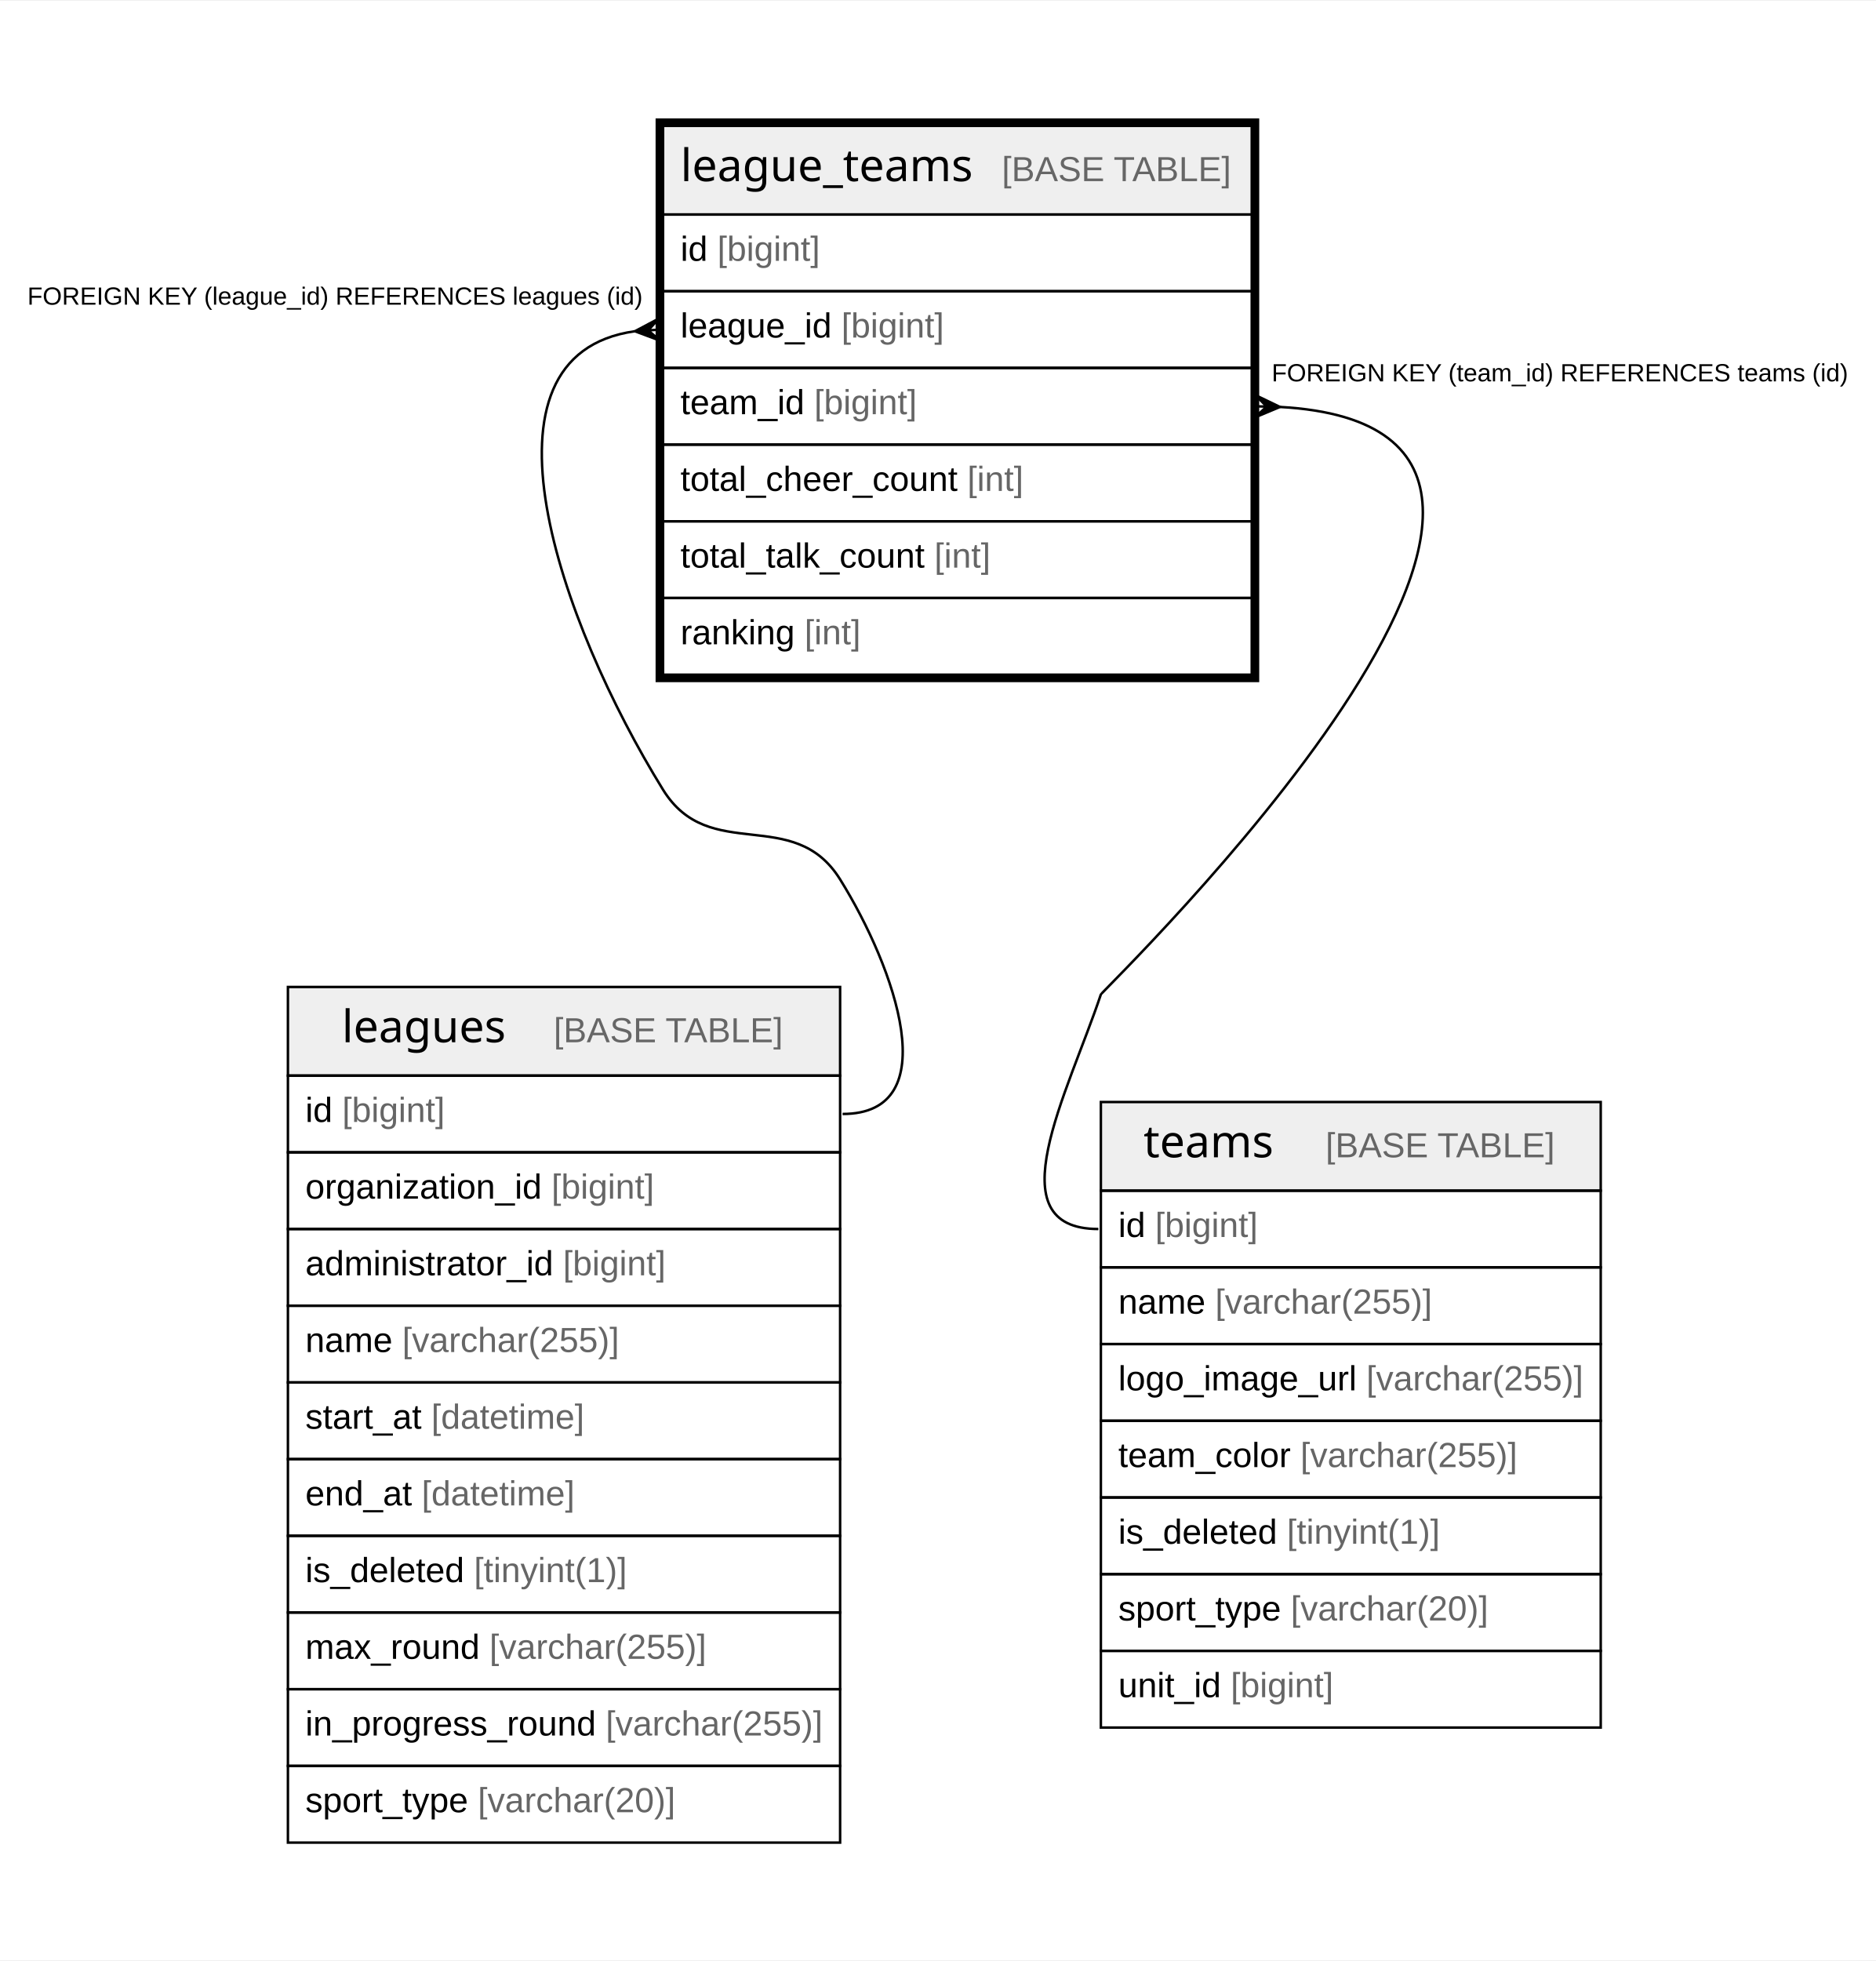
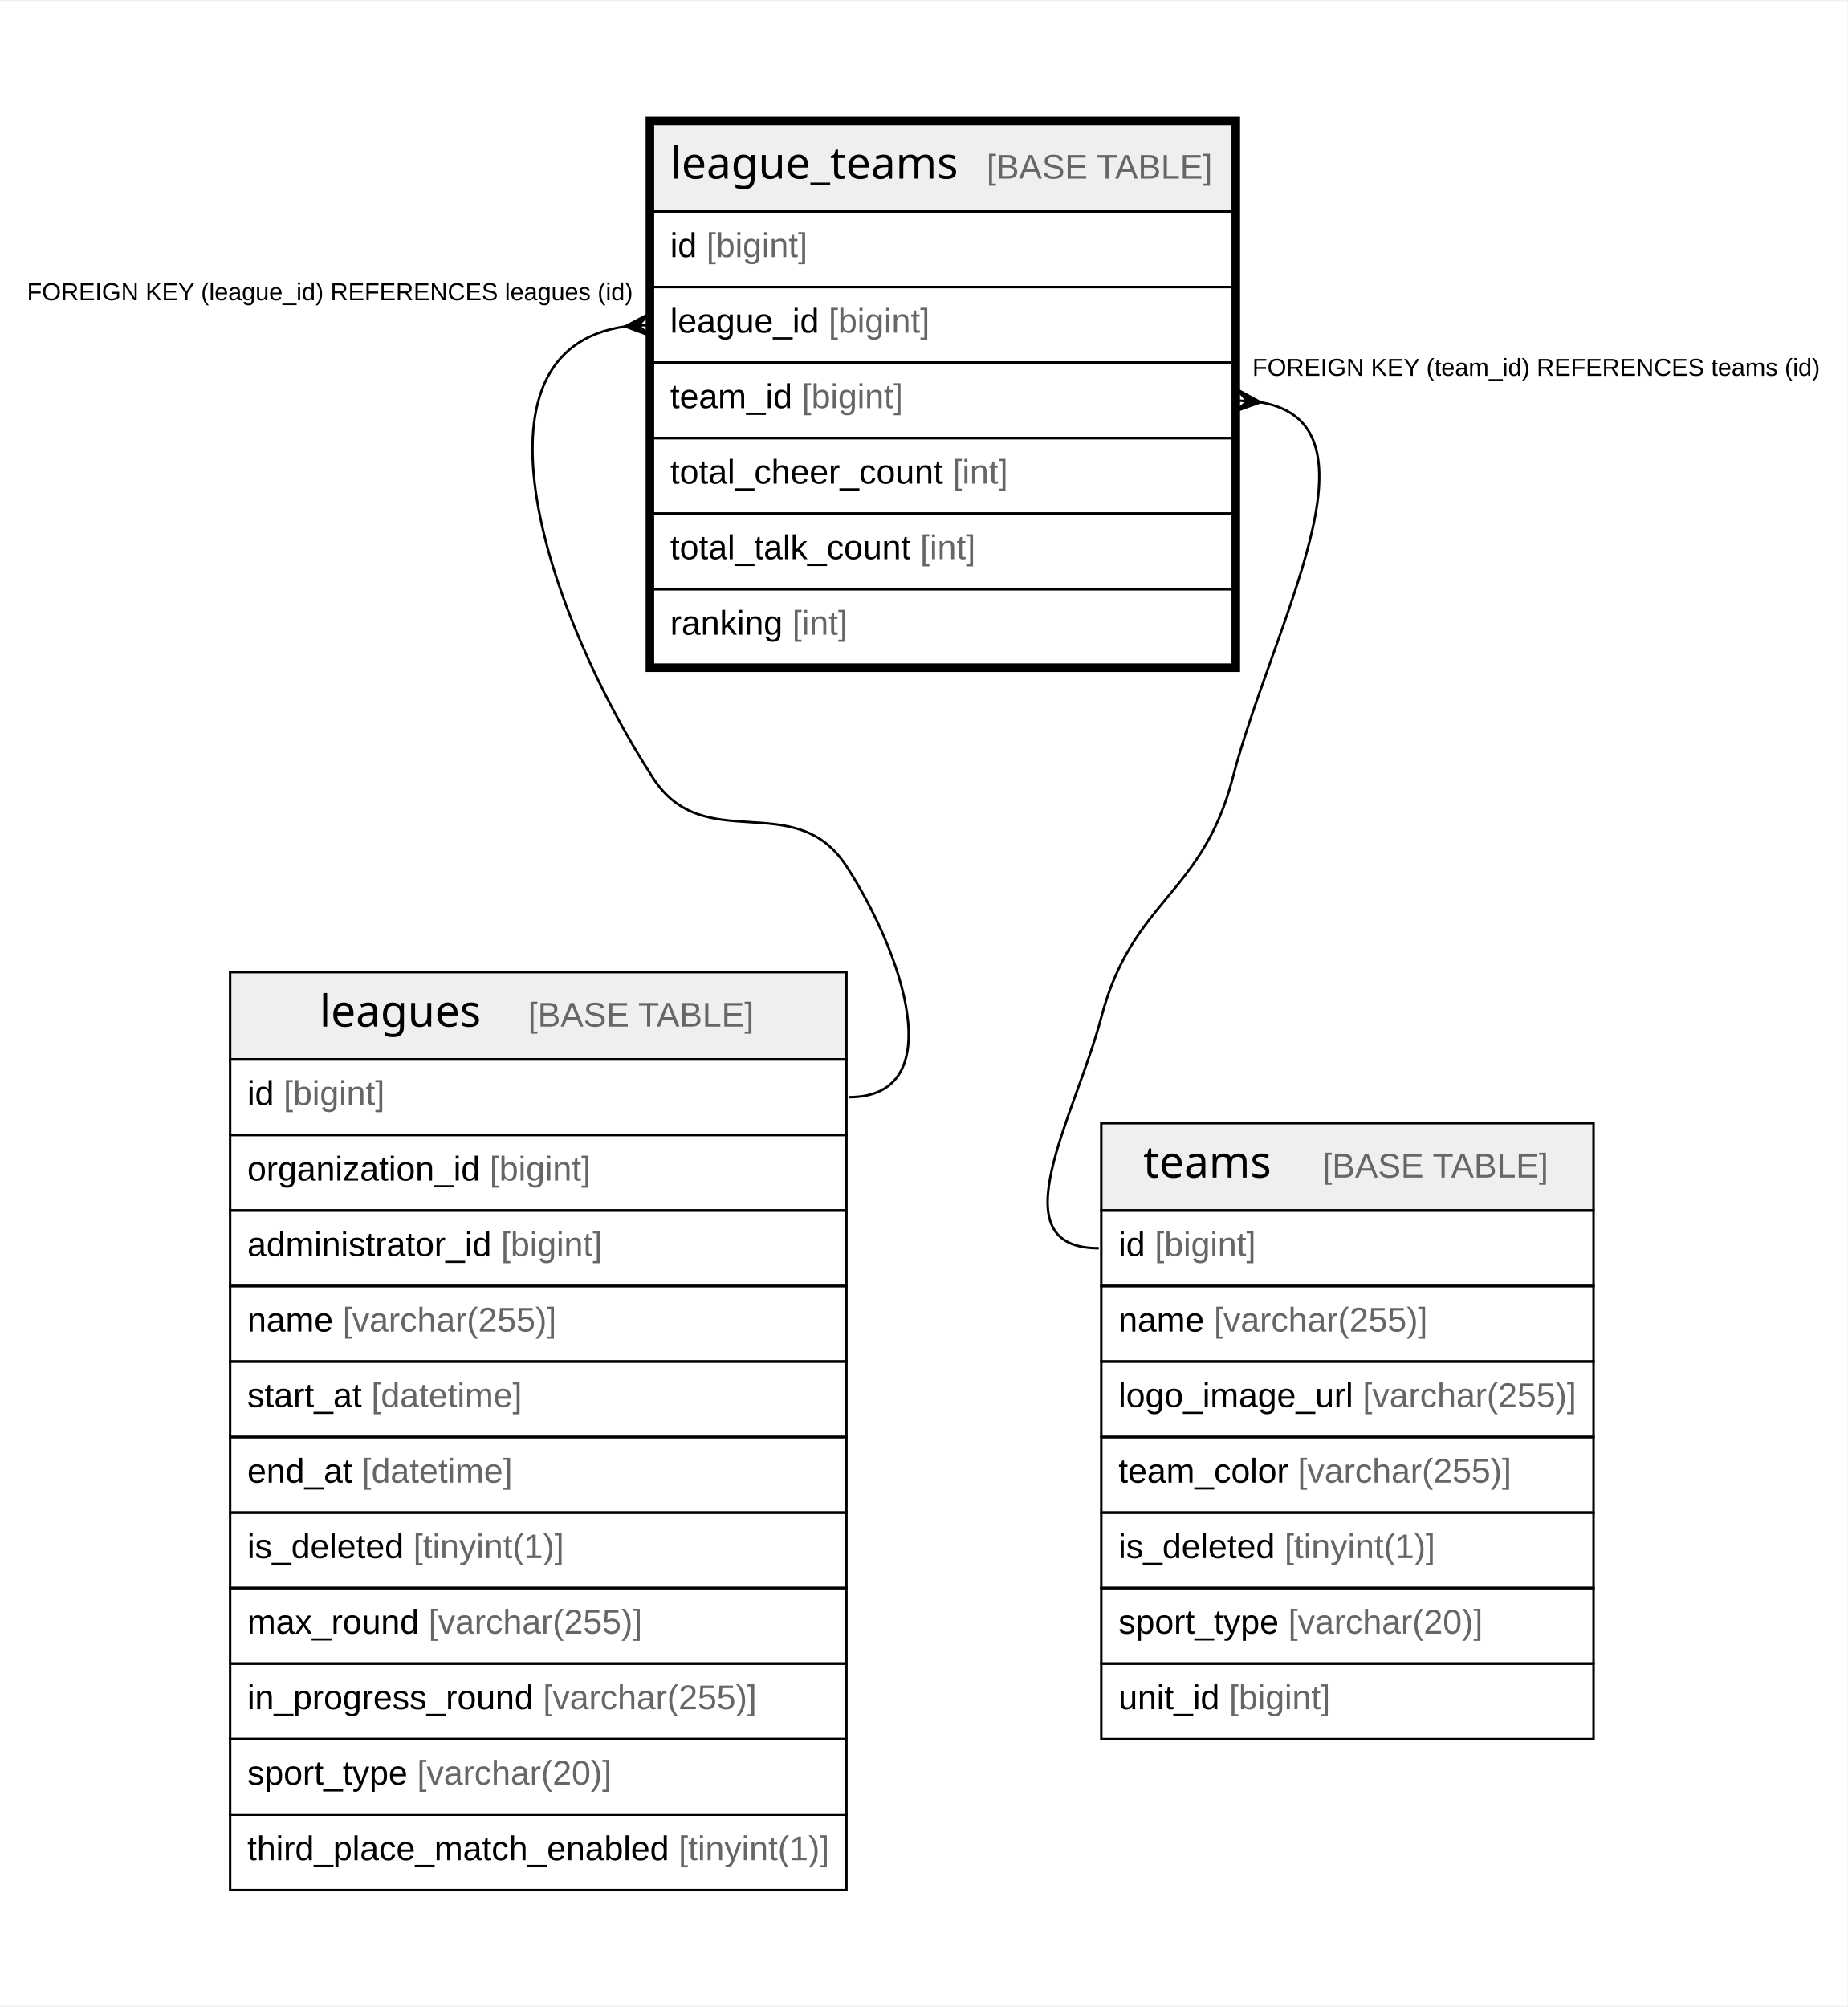
- <svg xmlns="http://www.w3.org/2000/svg" width="753pt" height="787pt" viewBox="0.00 0.00 753.47 786.80">
-   <g id="graph0" class="graph" transform="scale(1 1) rotate(0) translate(4 782.8)">
-     <polygon fill="white" stroke="none" points="-4,4 -4,-782.8 749.47,-782.8 749.47,4 -4,4" />
+ <svg xmlns="http://www.w3.org/2000/svg" width="753pt" height="818pt" viewBox="0.00 0.00 753.47 817.60">
+   <g id="graph0" class="graph" transform="scale(1 1) rotate(0) translate(4 813.6)">
+     <polygon fill="white" stroke="none" points="-4,4 -4,-813.6 749.47,-813.6 749.47,4 -4,4" />
    <g id="node1" class="node">
-       <polygon fill="#efefef" stroke="none" points="262.31,-697 262.31,-732.6 498.75,-732.6 498.75,-697 262.31,-697" />
-       <polygon fill="none" stroke="black" points="262.31,-697 262.31,-732.6 498.75,-732.6 498.75,-697 262.31,-697" />
-       <text text-anchor="start" x="269.31" y="-710.4" font-family="Arial Bold" font-size="18.00">league_teams</text>
-       <text text-anchor="start" x="367.26" y="-710.4" font-family="Arial" font-size="14.00">    </text>
-       <text text-anchor="start" x="398.38" y="-710.4" font-family="Arial" font-size="14.00" fill="#666666">[BASE TABLE]</text>
+       <polygon fill="#efefef" stroke="none" points="262.31,-727.8 262.31,-763.4 498.75,-763.4 498.75,-727.8 262.31,-727.8" />
+       <polygon fill="none" stroke="black" points="262.31,-727.8 262.31,-763.4 498.75,-763.4 498.75,-727.8 262.31,-727.8" />
+       <text text-anchor="start" x="269.31" y="-741.2" font-family="Arial Bold" font-size="18.00">league_teams</text>
+       <text text-anchor="start" x="367.26" y="-741.2" font-family="Arial" font-size="14.00">    </text>
+       <text text-anchor="start" x="398.38" y="-741.2" font-family="Arial" font-size="14.00" fill="#666666">[BASE TABLE]</text>
+       <polygon fill="none" stroke="black" points="262.31,-697 262.31,-727.8 498.75,-727.8 498.75,-697 262.31,-697" />
+       <text text-anchor="start" x="269.31" y="-709.2" font-family="Arial" font-size="14.00">id </text>
+       <text text-anchor="start" x="284.1" y="-709.2" font-family="Arial" font-size="14.00" fill="#666666">[bigint]</text>
      <polygon fill="none" stroke="black" points="262.31,-666.2 262.31,-697 498.75,-697 498.75,-666.2 262.31,-666.2" />
-       <text text-anchor="start" x="269.31" y="-678.4" font-family="Arial" font-size="14.00">id </text>
-       <text text-anchor="start" x="284.1" y="-678.4" font-family="Arial" font-size="14.00" fill="#666666">[bigint]</text>
+       <text text-anchor="start" x="269.31" y="-678.4" font-family="Arial" font-size="14.00">league_id </text>
+       <text text-anchor="start" x="333.92" y="-678.4" font-family="Arial" font-size="14.00" fill="#666666">[bigint]</text>
      <polygon fill="none" stroke="black" points="262.31,-635.4 262.31,-666.2 498.75,-666.2 498.75,-635.4 262.31,-635.4" />
-       <text text-anchor="start" x="269.31" y="-647.6" font-family="Arial" font-size="14.00">league_id </text>
-       <text text-anchor="start" x="333.92" y="-647.6" font-family="Arial" font-size="14.00" fill="#666666">[bigint]</text>
+       <text text-anchor="start" x="269.31" y="-647.6" font-family="Arial" font-size="14.00">team_id </text>
+       <text text-anchor="start" x="323.01" y="-647.6" font-family="Arial" font-size="14.00" fill="#666666">[bigint]</text>
      <polygon fill="none" stroke="black" points="262.31,-604.6 262.31,-635.4 498.75,-635.4 498.75,-604.6 262.31,-604.6" />
-       <text text-anchor="start" x="269.31" y="-616.8" font-family="Arial" font-size="14.00">team_id </text>
-       <text text-anchor="start" x="323.01" y="-616.8" font-family="Arial" font-size="14.00" fill="#666666">[bigint]</text>
+       <text text-anchor="start" x="269.31" y="-616.8" font-family="Arial" font-size="14.00">total_cheer_count </text>
+       <text text-anchor="start" x="384.5" y="-616.8" font-family="Arial" font-size="14.00" fill="#666666">[int]</text>
      <polygon fill="none" stroke="black" points="262.31,-573.8 262.31,-604.6 498.75,-604.6 498.75,-573.8 262.31,-573.8" />
-       <text text-anchor="start" x="269.31" y="-586" font-family="Arial" font-size="14.00">total_cheer_count </text>
-       <text text-anchor="start" x="384.5" y="-586" font-family="Arial" font-size="14.00" fill="#666666">[int]</text>
+       <text text-anchor="start" x="269.31" y="-586" font-family="Arial" font-size="14.00">total_talk_count </text>
+       <text text-anchor="start" x="371.27" y="-586" font-family="Arial" font-size="14.00" fill="#666666">[int]</text>
      <polygon fill="none" stroke="black" points="262.31,-543 262.31,-573.8 498.75,-573.8 498.75,-543 262.31,-543" />
-       <text text-anchor="start" x="269.31" y="-555.2" font-family="Arial" font-size="14.00">total_talk_count </text>
-       <text text-anchor="start" x="371.27" y="-555.2" font-family="Arial" font-size="14.00" fill="#666666">[int]</text>
-       <polygon fill="none" stroke="black" points="262.31,-512.2 262.31,-543 498.75,-543 498.75,-512.2 262.31,-512.2" />
-       <text text-anchor="start" x="269.31" y="-524.4" font-family="Arial" font-size="14.00">ranking </text>
-       <text text-anchor="start" x="319.12" y="-524.4" font-family="Arial" font-size="14.00" fill="#666666">[int]</text>
-       <polygon fill="none" stroke="black" stroke-width="3" points="260.81,-510.7 260.81,-734.1 500.25,-734.1 500.25,-510.7 260.81,-510.7" />
+       <text text-anchor="start" x="269.31" y="-555.2" font-family="Arial" font-size="14.00">ranking </text>
+       <text text-anchor="start" x="319.12" y="-555.2" font-family="Arial" font-size="14.00" fill="#666666">[int]</text>
+       <polygon fill="none" stroke="black" stroke-width="3" points="260.81,-541.5 260.81,-764.9 500.25,-764.9 500.25,-541.5 260.81,-541.5" />
    </g>
    <g id="node2" class="node">
-       <polygon fill="#efefef" stroke="none" points="111.64,-351.2 111.64,-386.8 333.42,-386.8 333.42,-351.2 111.64,-351.2" />
-       <polygon fill="none" stroke="black" points="111.64,-351.2 111.64,-386.8 333.42,-386.8 333.42,-351.2 111.64,-351.2" />
-       <text text-anchor="start" x="133.3" y="-364.6" font-family="Arial Bold" font-size="18.00">leagues</text>
-       <text text-anchor="start" x="187.27" y="-364.6" font-family="Arial" font-size="14.00">    </text>
-       <text text-anchor="start" x="218.39" y="-364.6" font-family="Arial" font-size="14.00" fill="#666666">[BASE TABLE]</text>
-       <polygon fill="none" stroke="black" points="111.64,-320.4 111.64,-351.2 333.42,-351.2 333.42,-320.4 111.64,-320.4" />
-       <text text-anchor="start" x="118.64" y="-332.6" font-family="Arial" font-size="14.00">id </text>
-       <text text-anchor="start" x="133.43" y="-332.6" font-family="Arial" font-size="14.00" fill="#666666">[bigint]</text>
-       <polygon fill="none" stroke="black" points="111.64,-289.6 111.64,-320.4 333.42,-320.4 333.42,-289.6 111.64,-289.6" />
-       <text text-anchor="start" x="118.64" y="-301.8" font-family="Arial" font-size="14.00">organization_id </text>
-       <text text-anchor="start" x="217.49" y="-301.8" font-family="Arial" font-size="14.00" fill="#666666">[bigint]</text>
-       <polygon fill="none" stroke="black" points="111.64,-258.8 111.64,-289.6 333.42,-289.6 333.42,-258.8 111.64,-258.8" />
-       <text text-anchor="start" x="118.64" y="-271" font-family="Arial" font-size="14.00">administrator_id </text>
-       <text text-anchor="start" x="222.13" y="-271" font-family="Arial" font-size="14.00" fill="#666666">[bigint]</text>
-       <polygon fill="none" stroke="black" points="111.64,-228 111.64,-258.8 333.42,-258.8 333.42,-228 111.64,-228" />
-       <text text-anchor="start" x="118.64" y="-240.2" font-family="Arial" font-size="14.00">name </text>
-       <text text-anchor="start" x="157.55" y="-240.2" font-family="Arial" font-size="14.00" fill="#666666">[varchar(255)]</text>
-       <polygon fill="none" stroke="black" points="111.64,-197.2 111.64,-228 333.42,-228 333.42,-197.2 111.64,-197.2" />
-       <text text-anchor="start" x="118.64" y="-209.4" font-family="Arial" font-size="14.00">start_at </text>
-       <text text-anchor="start" x="169.22" y="-209.4" font-family="Arial" font-size="14.00" fill="#666666">[datetime]</text>
-       <polygon fill="none" stroke="black" points="111.64,-166.4 111.64,-197.2 333.42,-197.2 333.42,-166.4 111.64,-166.4" />
-       <text text-anchor="start" x="118.64" y="-178.6" font-family="Arial" font-size="14.00">end_at </text>
-       <text text-anchor="start" x="165.35" y="-178.6" font-family="Arial" font-size="14.00" fill="#666666">[datetime]</text>
-       <polygon fill="none" stroke="black" points="111.64,-135.6 111.64,-166.4 333.42,-166.4 333.42,-135.6 111.64,-135.6" />
-       <text text-anchor="start" x="118.64" y="-147.8" font-family="Arial" font-size="14.00">is_deleted </text>
-       <text text-anchor="start" x="186.36" y="-147.8" font-family="Arial" font-size="14.00" fill="#666666">[tinyint(1)]</text>
-       <polygon fill="none" stroke="black" points="111.64,-104.8 111.64,-135.6 333.42,-135.6 333.42,-104.8 111.64,-104.8" />
-       <text text-anchor="start" x="118.64" y="-117" font-family="Arial" font-size="14.00">max_round </text>
-       <text text-anchor="start" x="192.57" y="-117" font-family="Arial" font-size="14.00" fill="#666666">[varchar(255)]</text>
-       <polygon fill="none" stroke="black" points="111.64,-74 111.64,-104.8 333.42,-104.8 333.42,-74 111.64,-74" />
-       <text text-anchor="start" x="118.64" y="-86.2" font-family="Arial" font-size="14.00">in_progress_round </text>
-       <text text-anchor="start" x="239.28" y="-86.2" font-family="Arial" font-size="14.00" fill="#666666">[varchar(255)]</text>
-       <polygon fill="none" stroke="black" points="111.64,-43.2 111.64,-74 333.42,-74 333.42,-43.2 111.64,-43.2" />
-       <text text-anchor="start" x="118.64" y="-55.4" font-family="Arial" font-size="14.00">sport_type </text>
-       <text text-anchor="start" x="187.9" y="-55.4" font-family="Arial" font-size="14.00" fill="#666666">[varchar(20)]</text>
+       <polygon fill="#efefef" stroke="none" points="89.85,-382 89.85,-417.6 341.21,-417.6 341.21,-382 89.85,-382" />
+       <polygon fill="none" stroke="black" points="89.85,-382 89.85,-417.6 341.21,-417.6 341.21,-382 89.85,-382" />
+       <text text-anchor="start" x="126.3" y="-395.4" font-family="Arial Bold" font-size="18.00">leagues</text>
+       <text text-anchor="start" x="180.27" y="-395.4" font-family="Arial" font-size="14.00">    </text>
+       <text text-anchor="start" x="211.39" y="-395.4" font-family="Arial" font-size="14.00" fill="#666666">[BASE TABLE]</text>
+       <polygon fill="none" stroke="black" points="89.85,-351.2 89.85,-382 341.21,-382 341.21,-351.2 89.85,-351.2" />
+       <text text-anchor="start" x="96.85" y="-363.4" font-family="Arial" font-size="14.00">id </text>
+       <text text-anchor="start" x="111.64" y="-363.4" font-family="Arial" font-size="14.00" fill="#666666">[bigint]</text>
+       <polygon fill="none" stroke="black" points="89.85,-320.4 89.85,-351.2 341.21,-351.2 341.21,-320.4 89.85,-320.4" />
+       <text text-anchor="start" x="96.85" y="-332.6" font-family="Arial" font-size="14.00">organization_id </text>
+       <text text-anchor="start" x="195.7" y="-332.6" font-family="Arial" font-size="14.00" fill="#666666">[bigint]</text>
+       <polygon fill="none" stroke="black" points="89.85,-289.6 89.85,-320.4 341.21,-320.4 341.21,-289.6 89.85,-289.6" />
+       <text text-anchor="start" x="96.85" y="-301.8" font-family="Arial" font-size="14.00">administrator_id </text>
+       <text text-anchor="start" x="200.34" y="-301.8" font-family="Arial" font-size="14.00" fill="#666666">[bigint]</text>
+       <polygon fill="none" stroke="black" points="89.85,-258.8 89.85,-289.6 341.21,-289.6 341.21,-258.8 89.85,-258.8" />
+       <text text-anchor="start" x="96.85" y="-271" font-family="Arial" font-size="14.00">name </text>
+       <text text-anchor="start" x="135.76" y="-271" font-family="Arial" font-size="14.00" fill="#666666">[varchar(255)]</text>
+       <polygon fill="none" stroke="black" points="89.85,-228 89.85,-258.8 341.21,-258.8 341.21,-228 89.85,-228" />
+       <text text-anchor="start" x="96.85" y="-240.2" font-family="Arial" font-size="14.00">start_at </text>
+       <text text-anchor="start" x="147.43" y="-240.2" font-family="Arial" font-size="14.00" fill="#666666">[datetime]</text>
+       <polygon fill="none" stroke="black" points="89.85,-197.2 89.85,-228 341.21,-228 341.21,-197.2 89.85,-197.2" />
+       <text text-anchor="start" x="96.85" y="-209.4" font-family="Arial" font-size="14.00">end_at </text>
+       <text text-anchor="start" x="143.56" y="-209.4" font-family="Arial" font-size="14.00" fill="#666666">[datetime]</text>
+       <polygon fill="none" stroke="black" points="89.85,-166.4 89.85,-197.2 341.21,-197.2 341.21,-166.4 89.85,-166.4" />
+       <text text-anchor="start" x="96.85" y="-178.6" font-family="Arial" font-size="14.00">is_deleted </text>
+       <text text-anchor="start" x="164.57" y="-178.6" font-family="Arial" font-size="14.00" fill="#666666">[tinyint(1)]</text>
+       <polygon fill="none" stroke="black" points="89.85,-135.6 89.85,-166.4 341.21,-166.4 341.21,-135.6 89.85,-135.6" />
+       <text text-anchor="start" x="96.85" y="-147.8" font-family="Arial" font-size="14.00">max_round </text>
+       <text text-anchor="start" x="170.78" y="-147.8" font-family="Arial" font-size="14.00" fill="#666666">[varchar(255)]</text>
+       <polygon fill="none" stroke="black" points="89.85,-104.8 89.85,-135.6 341.21,-135.6 341.21,-104.8 89.85,-104.8" />
+       <text text-anchor="start" x="96.85" y="-117" font-family="Arial" font-size="14.00">in_progress_round </text>
+       <text text-anchor="start" x="217.48" y="-117" font-family="Arial" font-size="14.00" fill="#666666">[varchar(255)]</text>
+       <polygon fill="none" stroke="black" points="89.85,-74 89.85,-104.8 341.21,-104.8 341.21,-74 89.85,-74" />
+       <text text-anchor="start" x="96.85" y="-86.2" font-family="Arial" font-size="14.00">sport_type </text>
+       <text text-anchor="start" x="166.11" y="-86.2" font-family="Arial" font-size="14.00" fill="#666666">[varchar(20)]</text>
+       <polygon fill="none" stroke="black" points="89.85,-43.2 89.85,-74 341.21,-74 341.21,-43.2 89.85,-43.2" />
+       <text text-anchor="start" x="96.85" y="-55.4" font-family="Arial" font-size="14.00">third_place_match_enabled </text>
+       <text text-anchor="start" x="272.75" y="-55.4" font-family="Arial" font-size="14.00" fill="#666666">[tinyint(1)]</text>
    </g>
    <g id="edge1" class="edge">
-       <path fill="none" stroke="black" d="M250.97,-650.12C182.77,-640.56 221.05,-532.72 262.31,-466 280.94,-435.87 314.71,-460.08 333.42,-430 355.53,-394.45 376.29,-335.8 334.42,-335.8" />
-       <polygon fill="black" stroke="black" points="251,-650.12 260.68,-655.27 256.32,-650.47 260.64,-650.76 260.64,-650.76 260.64,-650.76 256.32,-650.47 261.27,-646.29 251,-650.12" />
-       <text text-anchor="start" x="7" y="-660.8" font-family="Arial" font-size="10.00">FOREIGN KEY (league_id) REFERENCES leagues (id)</text>
+       <path fill="none" stroke="black" d="M250.96,-680.91C182.65,-671.29 219.71,-562.67 262.31,-496.8 283.24,-464.43 320.2,-493.11 341.21,-460.8 364.04,-425.7 384.08,-366.6 342.21,-366.6" />
+       <polygon fill="black" stroke="black" points="251,-680.92 260.68,-686.07 256.32,-681.27 260.64,-681.56 260.64,-681.56 260.64,-681.56 256.32,-681.27 261.27,-677.09 251,-680.92" />
+       <text text-anchor="start" x="7" y="-691.6" font-family="Arial" font-size="10.00">FOREIGN KEY (league_id) REFERENCES leagues (id)</text>
    </g>
    <g id="node3" class="node">
-       <polygon fill="#efefef" stroke="none" points="438.15,-305 438.15,-340.6 638.91,-340.6 638.91,-305 438.15,-305" />
-       <polygon fill="none" stroke="black" points="438.15,-305 438.15,-340.6 638.91,-340.6 638.91,-305 438.15,-305" />
-       <text text-anchor="start" x="455.29" y="-318.4" font-family="Arial Bold" font-size="18.00">teams</text>
-       <text text-anchor="start" x="497.28" y="-318.4" font-family="Arial" font-size="14.00">    </text>
-       <text text-anchor="start" x="528.4" y="-318.4" font-family="Arial" font-size="14.00" fill="#666666">[BASE TABLE]</text>
-       <polygon fill="none" stroke="black" points="438.15,-274.2 438.15,-305 638.91,-305 638.91,-274.2 438.15,-274.2" />
-       <text text-anchor="start" x="445.15" y="-286.4" font-family="Arial" font-size="14.00">id </text>
-       <text text-anchor="start" x="459.94" y="-286.4" font-family="Arial" font-size="14.00" fill="#666666">[bigint]</text>
-       <polygon fill="none" stroke="black" points="438.15,-243.4 438.15,-274.2 638.91,-274.2 638.91,-243.4 438.15,-243.4" />
-       <text text-anchor="start" x="445.15" y="-255.6" font-family="Arial" font-size="14.00">name </text>
-       <text text-anchor="start" x="484.06" y="-255.6" font-family="Arial" font-size="14.00" fill="#666666">[varchar(255)]</text>
-       <polygon fill="none" stroke="black" points="438.15,-212.6 438.15,-243.4 638.91,-243.4 638.91,-212.6 438.15,-212.6" />
-       <text text-anchor="start" x="445.15" y="-224.8" font-family="Arial" font-size="14.00">logo_image_url </text>
-       <text text-anchor="start" x="544.77" y="-224.8" font-family="Arial" font-size="14.00" fill="#666666">[varchar(255)]</text>
-       <polygon fill="none" stroke="black" points="438.15,-181.8 438.15,-212.6 638.91,-212.6 638.91,-181.8 438.15,-181.8" />
-       <text text-anchor="start" x="445.15" y="-194" font-family="Arial" font-size="14.00">team_color </text>
-       <text text-anchor="start" x="518.29" y="-194" font-family="Arial" font-size="14.00" fill="#666666">[varchar(255)]</text>
-       <polygon fill="none" stroke="black" points="438.15,-151 438.15,-181.8 638.91,-181.8 638.91,-151 438.15,-151" />
-       <text text-anchor="start" x="445.15" y="-163.2" font-family="Arial" font-size="14.00">is_deleted </text>
-       <text text-anchor="start" x="512.87" y="-163.2" font-family="Arial" font-size="14.00" fill="#666666">[tinyint(1)]</text>
-       <polygon fill="none" stroke="black" points="438.15,-120.2 438.15,-151 638.91,-151 638.91,-120.2 438.15,-120.2" />
-       <text text-anchor="start" x="445.15" y="-132.4" font-family="Arial" font-size="14.00">sport_type </text>
-       <text text-anchor="start" x="514.41" y="-132.4" font-family="Arial" font-size="14.00" fill="#666666">[varchar(20)]</text>
-       <polygon fill="none" stroke="black" points="438.15,-89.4 438.15,-120.2 638.91,-120.2 638.91,-89.4 438.15,-89.4" />
-       <text text-anchor="start" x="445.15" y="-101.6" font-family="Arial" font-size="14.00">unit_id </text>
-       <text text-anchor="start" x="490.29" y="-101.6" font-family="Arial" font-size="14.00" fill="#666666">[bigint]</text>
+       <polygon fill="#efefef" stroke="none" points="445.15,-320.4 445.15,-356 645.91,-356 645.91,-320.4 445.15,-320.4" />
+       <polygon fill="none" stroke="black" points="445.15,-320.4 445.15,-356 645.91,-356 645.91,-320.4 445.15,-320.4" />
+       <text text-anchor="start" x="462.29" y="-333.8" font-family="Arial Bold" font-size="18.00">teams</text>
+       <text text-anchor="start" x="504.28" y="-333.8" font-family="Arial" font-size="14.00">    </text>
+       <text text-anchor="start" x="535.4" y="-333.8" font-family="Arial" font-size="14.00" fill="#666666">[BASE TABLE]</text>
+       <polygon fill="none" stroke="black" points="445.15,-289.6 445.15,-320.4 645.91,-320.4 645.91,-289.6 445.15,-289.6" />
+       <text text-anchor="start" x="452.15" y="-301.8" font-family="Arial" font-size="14.00">id </text>
+       <text text-anchor="start" x="466.94" y="-301.8" font-family="Arial" font-size="14.00" fill="#666666">[bigint]</text>
+       <polygon fill="none" stroke="black" points="445.15,-258.8 445.15,-289.6 645.91,-289.6 645.91,-258.8 445.15,-258.8" />
+       <text text-anchor="start" x="452.15" y="-271" font-family="Arial" font-size="14.00">name </text>
+       <text text-anchor="start" x="491.06" y="-271" font-family="Arial" font-size="14.00" fill="#666666">[varchar(255)]</text>
+       <polygon fill="none" stroke="black" points="445.15,-228 445.15,-258.8 645.91,-258.8 645.91,-228 445.15,-228" />
+       <text text-anchor="start" x="452.15" y="-240.2" font-family="Arial" font-size="14.00">logo_image_url </text>
+       <text text-anchor="start" x="551.77" y="-240.2" font-family="Arial" font-size="14.00" fill="#666666">[varchar(255)]</text>
+       <polygon fill="none" stroke="black" points="445.15,-197.2 445.15,-228 645.91,-228 645.91,-197.2 445.15,-197.2" />
+       <text text-anchor="start" x="452.15" y="-209.4" font-family="Arial" font-size="14.00">team_color </text>
+       <text text-anchor="start" x="525.29" y="-209.4" font-family="Arial" font-size="14.00" fill="#666666">[varchar(255)]</text>
+       <polygon fill="none" stroke="black" points="445.15,-166.4 445.15,-197.2 645.91,-197.2 645.91,-166.4 445.15,-166.4" />
+       <text text-anchor="start" x="452.15" y="-178.6" font-family="Arial" font-size="14.00">is_deleted </text>
+       <text text-anchor="start" x="519.87" y="-178.6" font-family="Arial" font-size="14.00" fill="#666666">[tinyint(1)]</text>
+       <polygon fill="none" stroke="black" points="445.15,-135.6 445.15,-166.4 645.91,-166.4 645.91,-135.6 445.15,-135.6" />
+       <text text-anchor="start" x="452.15" y="-147.8" font-family="Arial" font-size="14.00">sport_type </text>
+       <text text-anchor="start" x="521.41" y="-147.8" font-family="Arial" font-size="14.00" fill="#666666">[varchar(20)]</text>
+       <polygon fill="none" stroke="black" points="445.15,-104.8 445.15,-135.6 645.91,-135.6 645.91,-104.8 445.15,-104.8" />
+       <text text-anchor="start" x="452.15" y="-117" font-family="Arial" font-size="14.00">unit_id </text>
+       <text text-anchor="start" x="497.29" y="-117" font-family="Arial" font-size="14.00" fill="#666666">[bigint]</text>
    </g>
    <g id="edge2" class="edge">
-       <path fill="none" stroke="black" d="M509.95,-619.73C672.61,-610.92 438.66,-385.34 438.15,-383.8 424.86,-344.1 395.28,-289.6 437.15,-289.6" />
-       <polygon fill="black" stroke="black" points="510.08,-619.73 499.97,-615.49 504.75,-619.87 500.42,-619.98 500.42,-619.98 500.42,-619.98 504.75,-619.87 500.2,-624.49 510.08,-619.73" />
-       <text text-anchor="start" x="506.75" y="-630" font-family="Arial" font-size="10.00">FOREIGN KEY (team_id) REFERENCES teams (id)</text>
+       <path fill="none" stroke="black" d="M509.93,-650.03C562.59,-641.27 515.03,-559.42 498.75,-496.8 486.3,-448.9 457.7,-447.07 445.15,-399.2 434.53,-358.7 402.28,-305 444.15,-305" />
+       <polygon fill="black" stroke="black" points="510.06,-650.02 499.75,-646.29 504.74,-650.42 500.42,-650.75 500.42,-650.75 500.42,-650.75 504.74,-650.42 500.43,-655.26 510.06,-650.02" />
+       <text text-anchor="start" x="506.75" y="-660.8" font-family="Arial" font-size="10.00">FOREIGN KEY (team_id) REFERENCES teams (id)</text>
    </g>
  </g>
</svg>
